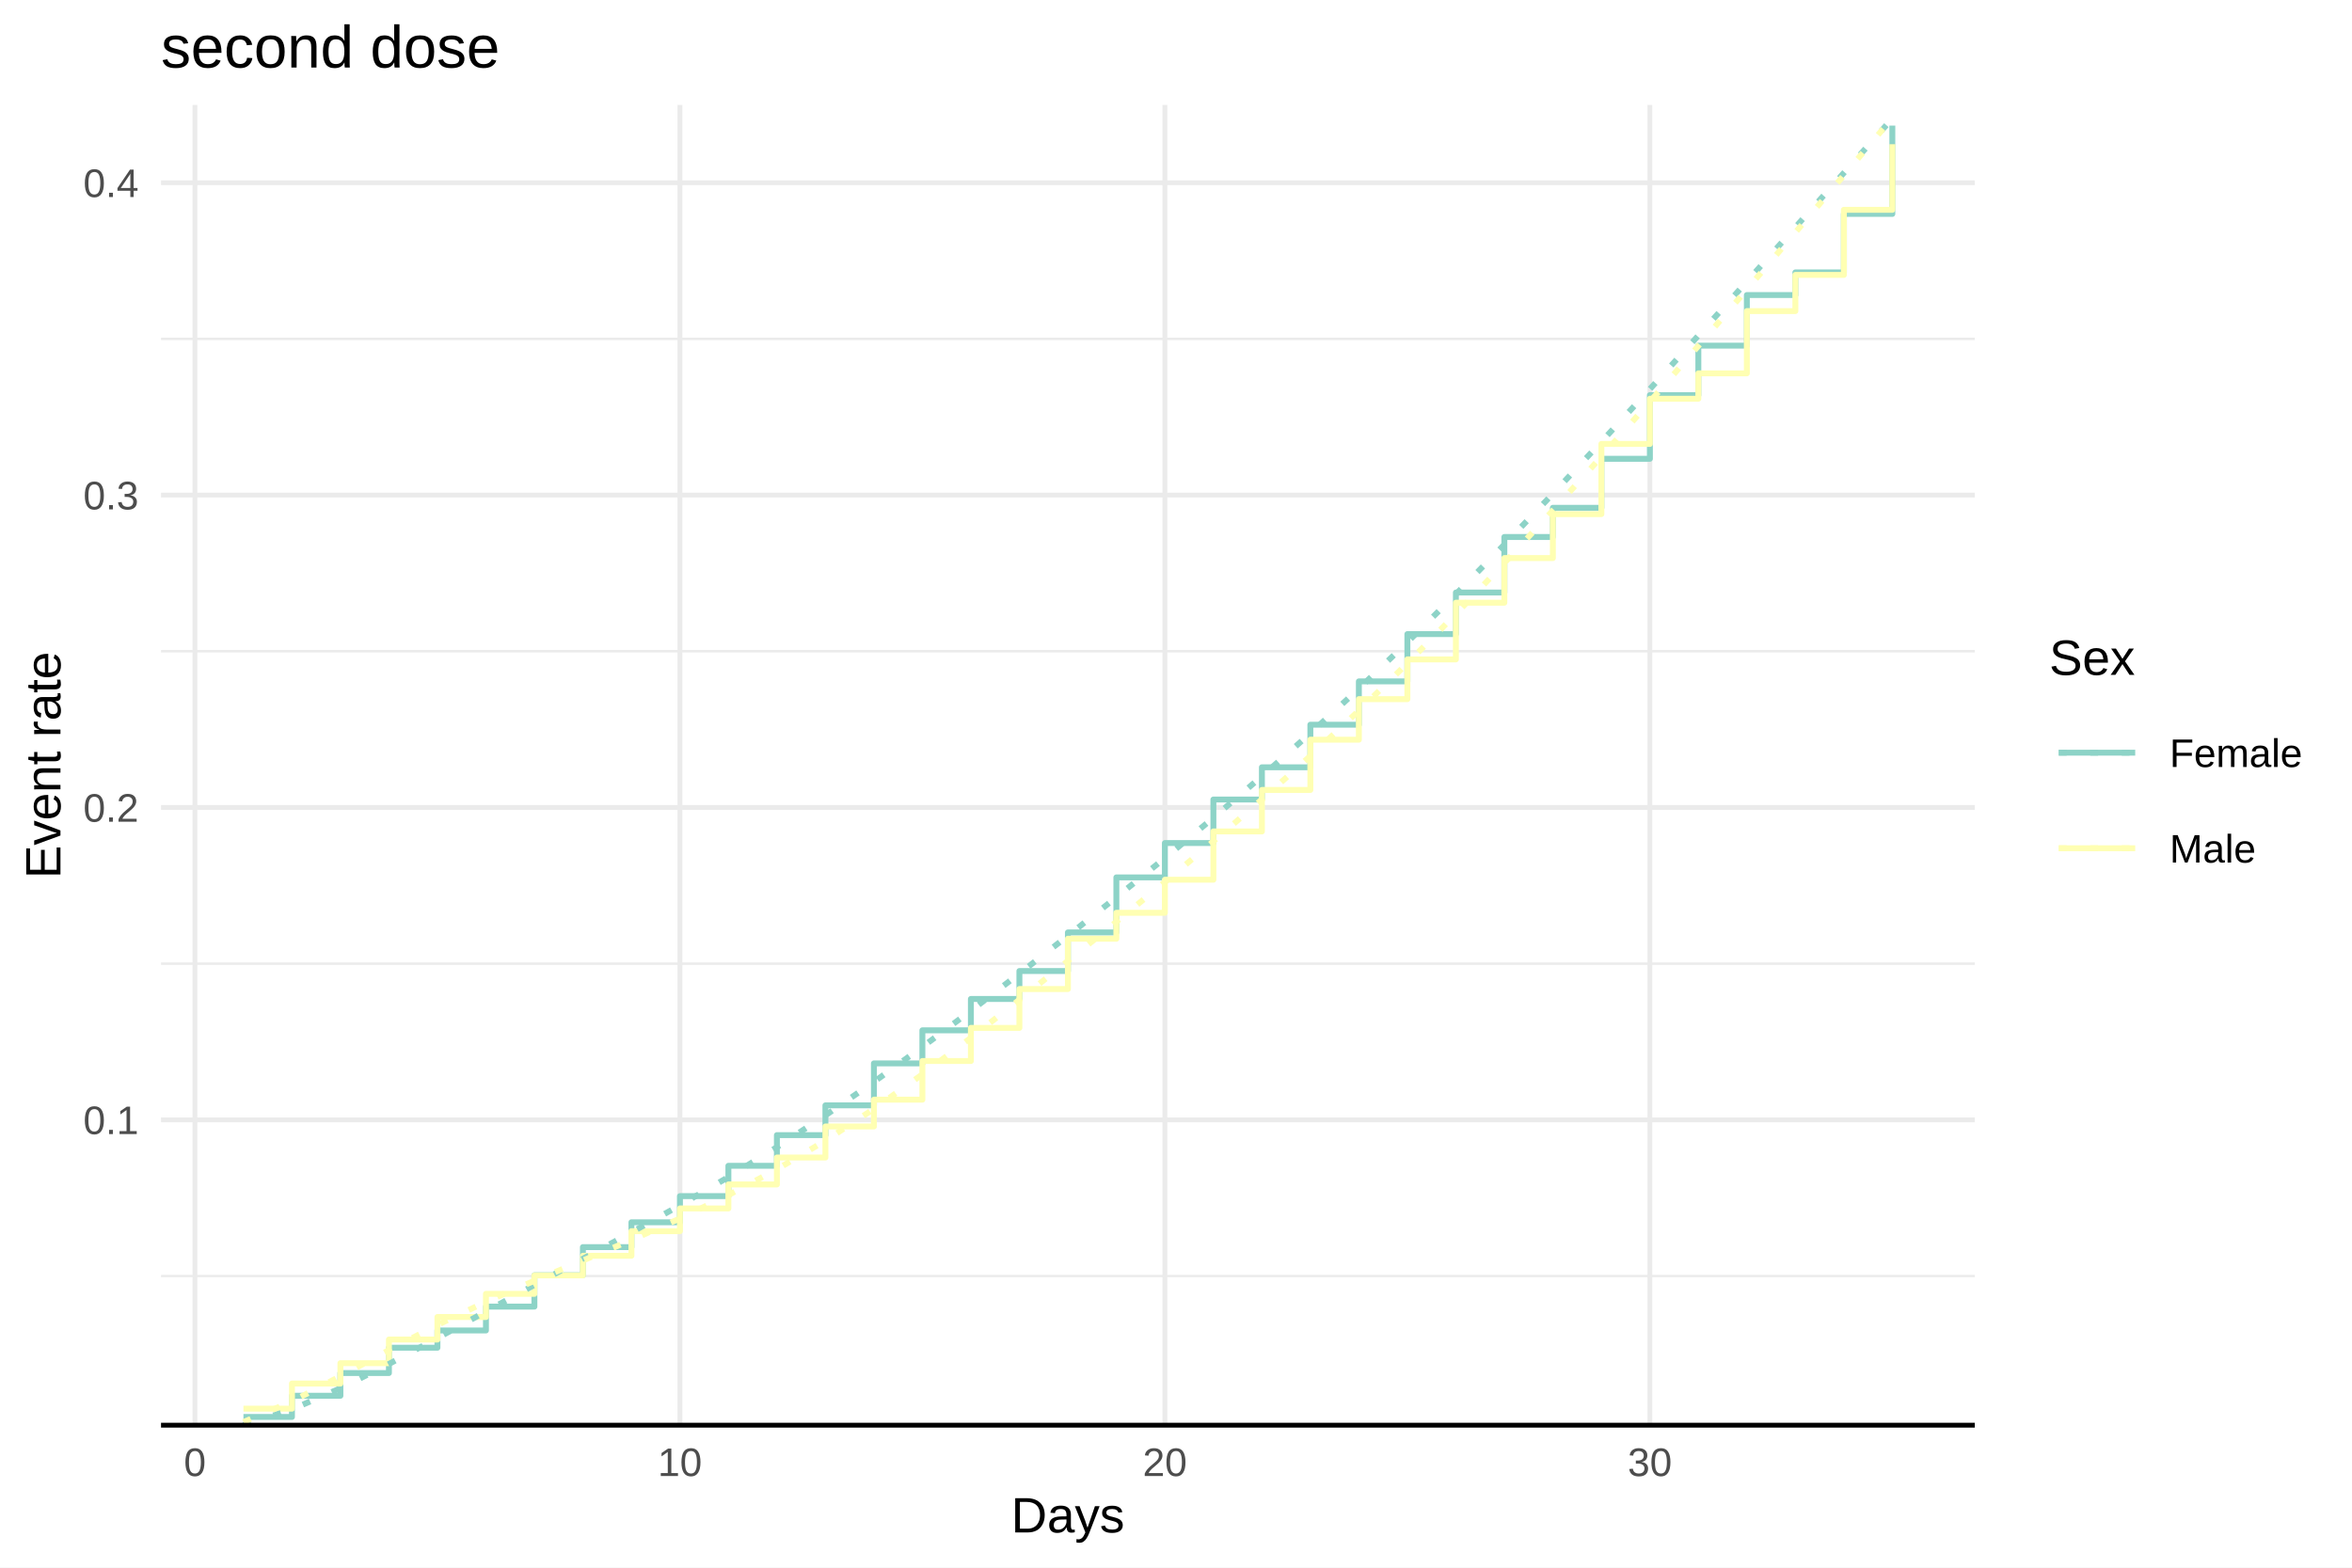
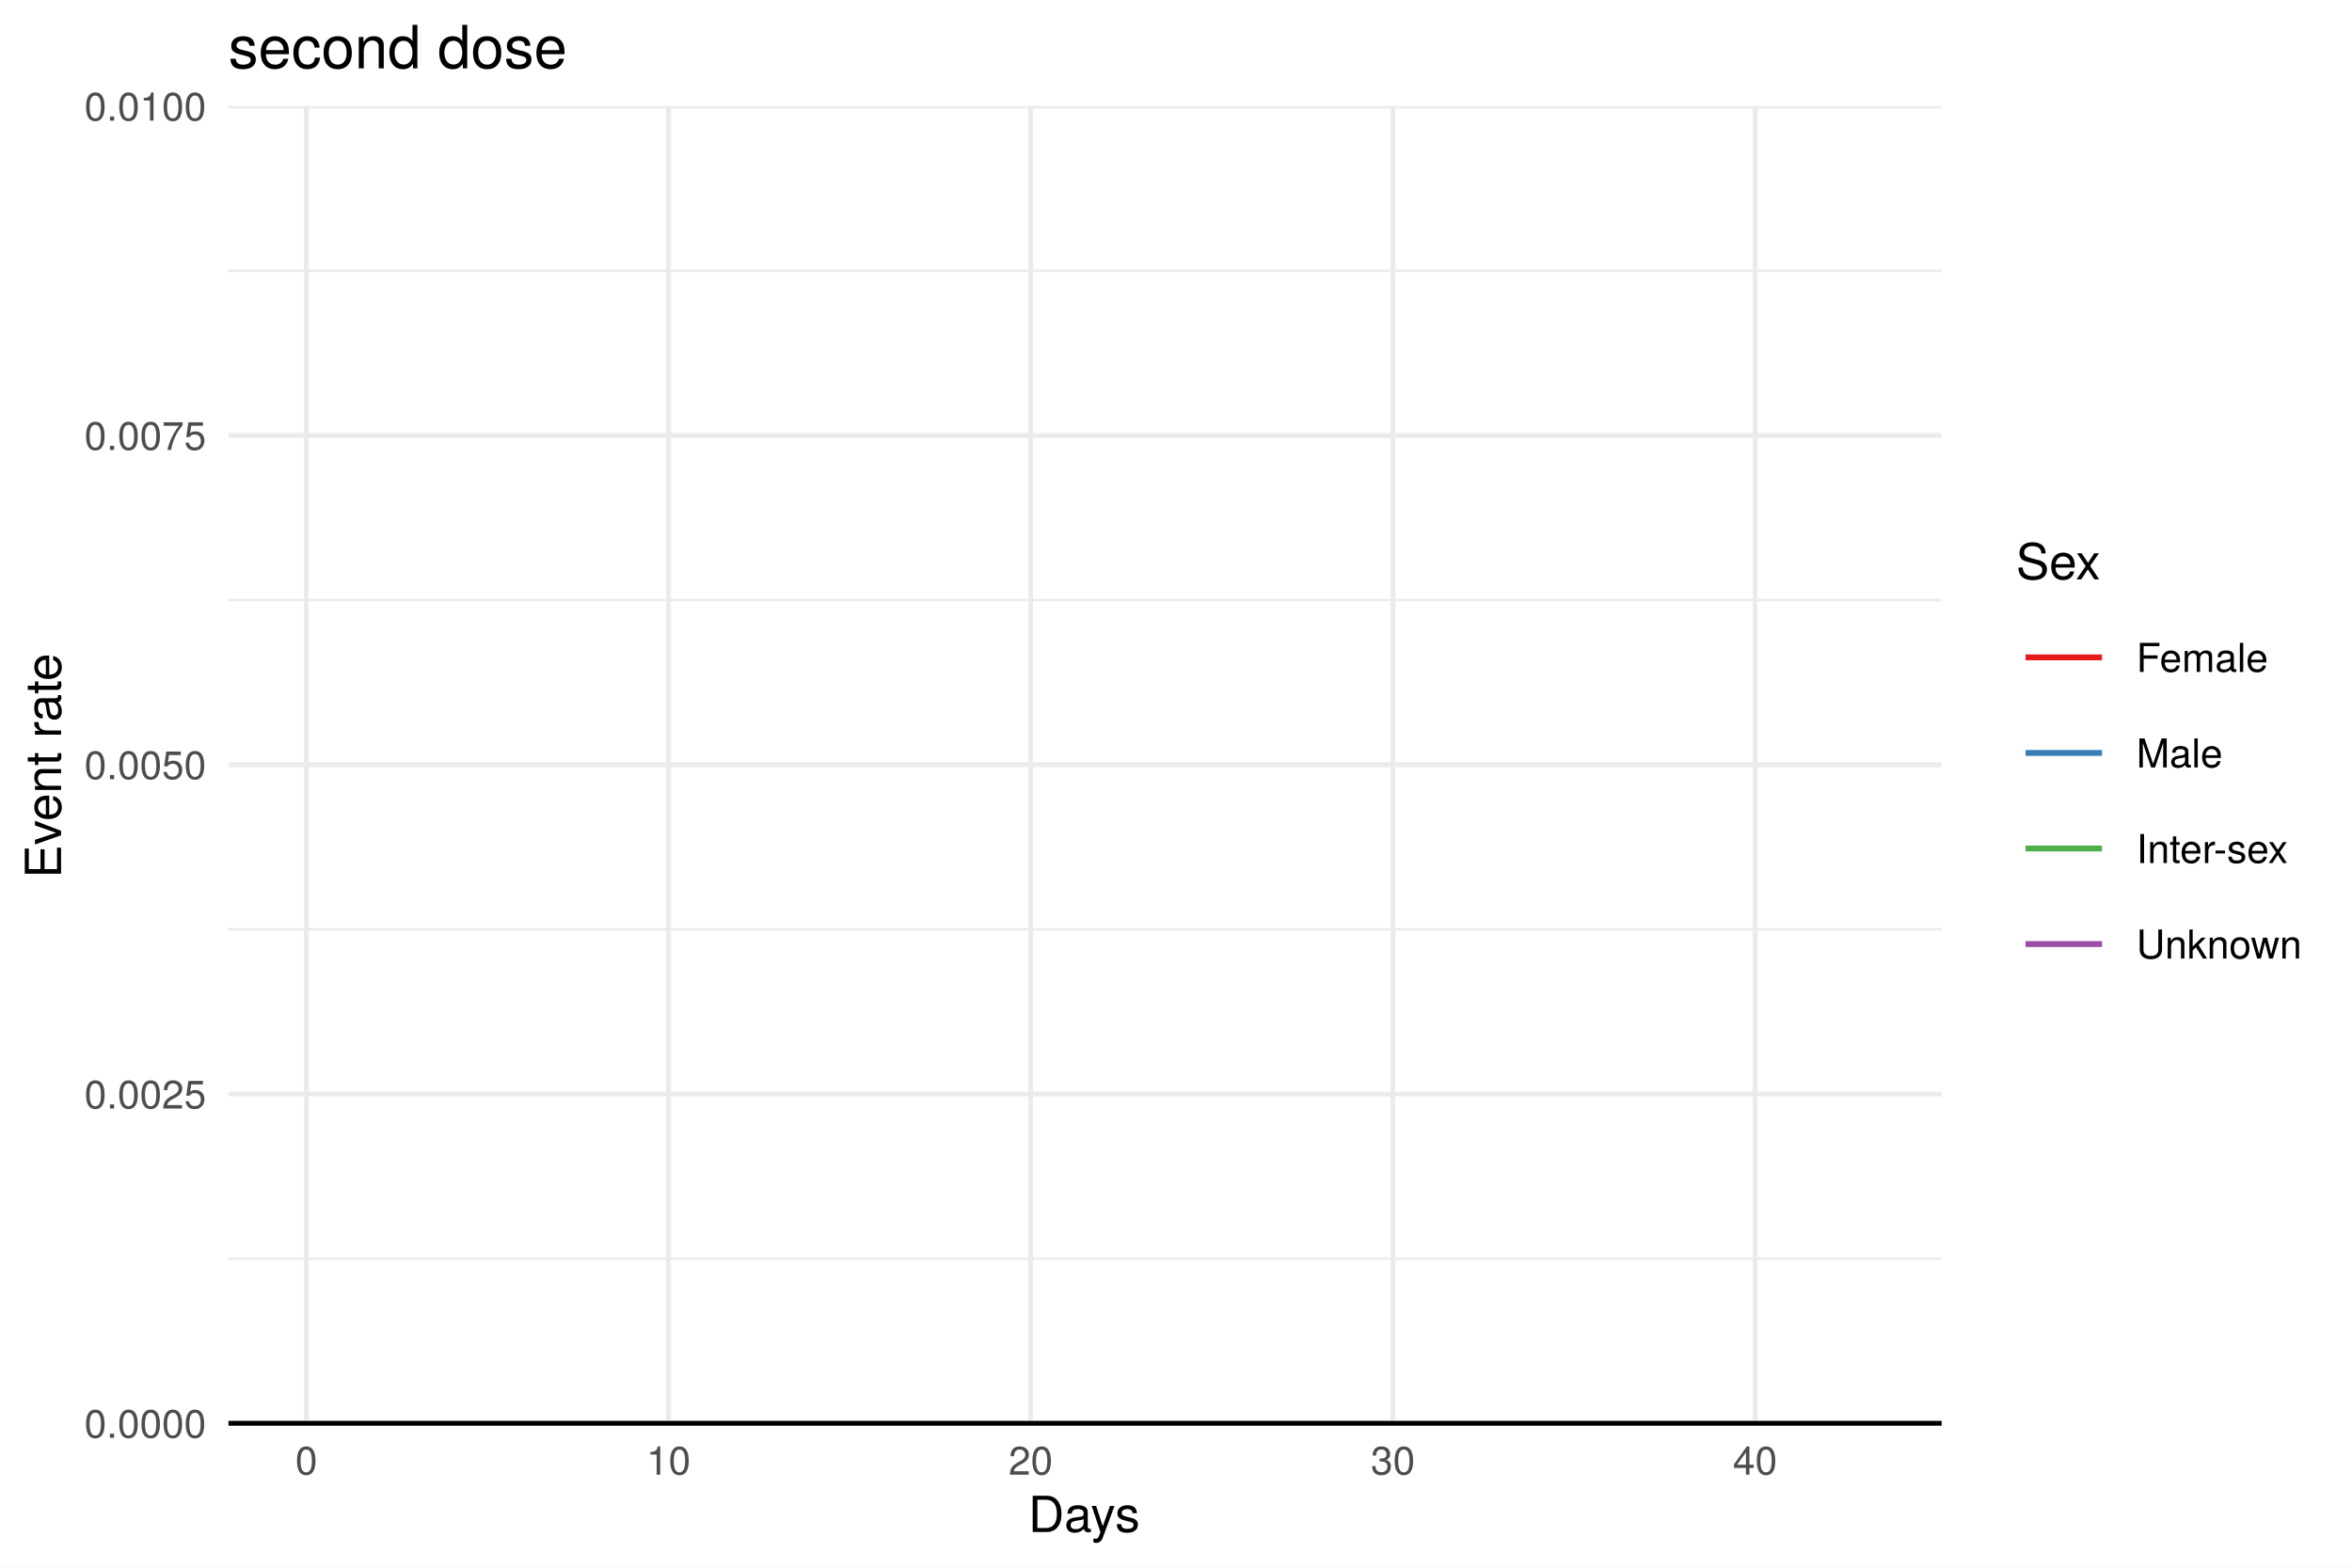
<svg xmlns="http://www.w3.org/2000/svg" viewBox="0 0 425.20 283.46">
  <defs>
    <style type="text/css">
    line, polyline, polygon, path, rect, circle {
      fill: none;
      stroke: #000000;
      stroke-linecap: round;
      stroke-linejoin: round;
      stroke-miterlimit: 10.00;
    }
  </style>
  </defs>
  <rect width="100%" height="100%" style="stroke: none; fill: #FFFFFF;" />
  <defs>
-     <clipPath id="cpMjkuMTF8MzU3LjAxfDI1Ny43MHwxOC45Nw==">
-       <rect x="29.11" y="18.97" width="327.90" height="238.73" />
+     <clipPath id="cpNDEuMzB8MzUxLjAxfDI1Ny4zNnwxOS4xOQ==">
+       <rect x="41.30" y="19.19" width="309.71" height="238.17" />
    </clipPath>
  </defs>
-   <polyline points="29.11,230.73 357.01,230.73 " style="stroke-width: 0.44; stroke: #EBEBEB; stroke-linecap: butt;" clip-path="url(#cpMjkuMTF8MzU3LjAxfDI1Ny43MHwxOC45Nw==)" />
-   <polyline points="29.11,174.25 357.01,174.25 " style="stroke-width: 0.44; stroke: #EBEBEB; stroke-linecap: butt;" clip-path="url(#cpMjkuMTF8MzU3LjAxfDI1Ny43MHwxOC45Nw==)" />
-   <polyline points="29.11,117.76 357.01,117.76 " style="stroke-width: 0.44; stroke: #EBEBEB; stroke-linecap: butt;" clip-path="url(#cpMjkuMTF8MzU3LjAxfDI1Ny43MHwxOC45Nw==)" />
-   <polyline points="29.11,61.28 357.01,61.28 " style="stroke-width: 0.44; stroke: #EBEBEB; stroke-linecap: butt;" clip-path="url(#cpMjkuMTF8MzU3LjAxfDI1Ny43MHwxOC45Nw==)" />
-   <polyline points="29.11,202.49 357.01,202.49 " style="stroke-width: 0.87; stroke: #EBEBEB; stroke-linecap: butt;" clip-path="url(#cpMjkuMTF8MzU3LjAxfDI1Ny43MHwxOC45Nw==)" />
-   <polyline points="29.11,146.00 357.01,146.00 " style="stroke-width: 0.87; stroke: #EBEBEB; stroke-linecap: butt;" clip-path="url(#cpMjkuMTF8MzU3LjAxfDI1Ny43MHwxOC45Nw==)" />
-   <polyline points="29.11,89.52 357.01,89.52 " style="stroke-width: 0.87; stroke: #EBEBEB; stroke-linecap: butt;" clip-path="url(#cpMjkuMTF8MzU3LjAxfDI1Ny43MHwxOC45Nw==)" />
-   <polyline points="29.11,33.04 357.01,33.04 " style="stroke-width: 0.87; stroke: #EBEBEB; stroke-linecap: butt;" clip-path="url(#cpMjkuMTF8MzU3LjAxfDI1Ny43MHwxOC45Nw==)" />
-   <polyline points="35.24,257.70 35.24,18.97 " style="stroke-width: 0.87; stroke: #EBEBEB; stroke-linecap: butt;" clip-path="url(#cpMjkuMTF8MzU3LjAxfDI1Ny43MHwxOC45Nw==)" />
-   <polyline points="122.92,257.70 122.92,18.97 " style="stroke-width: 0.87; stroke: #EBEBEB; stroke-linecap: butt;" clip-path="url(#cpMjkuMTF8MzU3LjAxfDI1Ny43MHwxOC45Nw==)" />
-   <polyline points="210.59,257.70 210.59,18.97 " style="stroke-width: 0.87; stroke: #EBEBEB; stroke-linecap: butt;" clip-path="url(#cpMjkuMTF8MzU3LjAxfDI1Ny43MHwxOC45Nw==)" />
-   <polyline points="298.27,257.70 298.27,18.97 " style="stroke-width: 0.87; stroke: #EBEBEB; stroke-linecap: butt;" clip-path="url(#cpMjkuMTF8MzU3LjAxfDI1Ny43MHwxOC45Nw==)" />
-   <polyline points="44.01,256.21 52.78,256.21 52.78,252.38 61.54,252.38 61.54,248.27 70.31,248.27 70.31,243.69 79.08,243.69 79.08,240.57 87.85,240.57 87.85,236.26 96.61,236.26 96.61,230.59 105.38,230.59 105.38,225.50 114.15,225.50 114.15,221.01 122.92,221.01 122.92,216.28 131.68,216.28 131.68,210.80 140.45,210.80 140.45,205.25 149.22,205.25 149.22,199.87 157.99,199.87 157.99,192.28 166.75,192.28 166.75,186.30 175.52,186.30 175.52,180.63 184.29,180.63 184.29,175.58 193.06,175.58 193.06,168.60 201.82,168.60 201.82,158.65 210.59,158.65 210.59,152.44 219.36,152.44 219.36,144.57 228.13,144.57 228.13,138.74 236.89,138.74 236.89,131.04 245.66,131.04 245.66,123.21 254.43,123.21 254.43,114.66 263.20,114.66 263.20,107.14 271.96,107.14 271.96,97.10 280.73,97.10 280.73,91.82 289.50,91.82 289.50,82.96 298.27,82.96 298.27,71.45 307.03,71.45 307.03,62.50 315.80,62.50 315.80,53.35 324.57,53.35 324.57,49.26 333.34,49.26 333.34,38.68 342.10,38.68 342.10,22.71 " style="stroke-width: 1.07; stroke: #8DD3C7; stroke-linecap: butt;" clip-path="url(#cpMjkuMTF8MzU3LjAxfDI1Ny43MHwxOC45Nw==)" />
-   <polyline points="44.01,254.71 52.78,254.71 52.78,250.17 61.54,250.17 61.54,246.49 70.31,246.49 70.31,242.21 79.08,242.21 79.08,238.14 87.85,238.14 87.85,233.95 96.61,233.95 96.61,230.62 105.38,230.62 105.38,227.07 114.15,227.07 114.15,222.62 122.92,222.62 122.92,218.51 131.68,218.51 131.68,214.17 140.45,214.17 140.45,209.30 149.22,209.30 149.22,203.69 157.99,203.69 157.99,198.84 166.75,198.84 166.75,191.85 175.52,191.85 175.52,185.86 184.29,185.86 184.29,178.84 193.06,178.84 193.06,169.74 201.82,169.74 201.82,165.05 210.59,165.05 210.59,159.07 219.36,159.07 219.36,150.34 228.13,150.34 228.13,142.84 236.89,142.84 236.89,133.75 245.66,133.75 245.66,126.42 254.43,126.42 254.43,119.23 263.20,119.23 263.20,108.98 271.96,108.98 271.96,100.91 280.73,100.91 280.73,92.96 289.50,92.96 289.50,80.27 298.27,80.27 298.27,72.10 307.03,72.10 307.03,67.51 315.80,67.51 315.80,56.25 324.57,56.25 324.57,49.71 333.34,49.71 333.34,37.94 342.10,37.94 342.10,26.08 " style="stroke-width: 1.07; stroke: #FFFFB3; stroke-linecap: butt;" clip-path="url(#cpMjkuMTF8MzU3LjAxfDI1Ny43MHwxOC45Nw==)" />
-   <polyline points="44.01,257.70 52.78,254.84 61.54,251.02 70.31,246.63 79.08,241.94 87.85,237.14 96.61,232.34 105.38,227.60 114.15,222.84 122.92,217.94 131.68,212.83 140.45,207.43 149.22,201.68 157.99,195.62 166.75,189.30 175.52,182.76 184.29,176.04 193.06,169.20 201.82,162.24 210.59,155.15 219.36,147.87 228.13,140.36 236.89,132.59 245.66,124.52 254.43,116.12 263.20,107.43 271.96,98.47 280.73,89.28 289.50,79.89 298.27,70.35 307.03,60.68 315.80,50.92 324.57,41.10 333.34,31.26 342.10,21.42 " style="stroke-width: 1.07; stroke: #8DD3C7; stroke-dasharray: 1.42,4.27; stroke-linecap: butt;" clip-path="url(#cpMjkuMTF8MzU3LjAxfDI1Ny43MHwxOC45Nw==)" />
-   <polyline points="44.01,257.13 52.78,253.40 61.54,248.84 70.31,244.12 79.08,239.58 87.85,235.39 96.61,231.58 105.38,227.92 114.15,224.22 122.92,220.32 131.68,216.09 140.45,211.43 149.22,206.25 157.99,200.50 166.75,194.26 175.52,187.65 184.29,180.77 193.06,173.75 201.82,166.67 210.59,159.48 219.36,152.12 228.13,144.55 236.89,136.69 245.66,128.49 254.43,119.93 263.20,111.02 271.96,101.80 280.73,92.30 289.50,82.57 298.27,72.64 307.03,62.55 315.80,52.33 324.57,42.03 333.34,31.69 342.10,21.33 " style="stroke-width: 1.07; stroke: #FFFFB3; stroke-dasharray: 1.42,4.27; stroke-linecap: butt;" clip-path="url(#cpMjkuMTF8MzU3LjAxfDI1Ny43MHwxOC45Nw==)" />
+   <polyline points="41.30,227.59 351.01,227.59 " style="stroke-width: 0.44; stroke: #EBEBEB; stroke-linecap: butt;" clip-path="url(#cpNDEuMzB8MzUxLjAxfDI1Ny4zNnwxOS4xOQ==)" />
+   <polyline points="41.30,168.05 351.01,168.05 " style="stroke-width: 0.44; stroke: #EBEBEB; stroke-linecap: butt;" clip-path="url(#cpNDEuMzB8MzUxLjAxfDI1Ny4zNnwxOS4xOQ==)" />
+   <polyline points="41.30,108.51 351.01,108.51 " style="stroke-width: 0.44; stroke: #EBEBEB; stroke-linecap: butt;" clip-path="url(#cpNDEuMzB8MzUxLjAxfDI1Ny4zNnwxOS4xOQ==)" />
+   <polyline points="41.30,48.97 351.01,48.97 " style="stroke-width: 0.44; stroke: #EBEBEB; stroke-linecap: butt;" clip-path="url(#cpNDEuMzB8MzUxLjAxfDI1Ny4zNnwxOS4xOQ==)" />
+   <polyline points="41.30,257.36 351.01,257.36 " style="stroke-width: 0.87; stroke: #EBEBEB; stroke-linecap: butt;" clip-path="url(#cpNDEuMzB8MzUxLjAxfDI1Ny4zNnwxOS4xOQ==)" />
+   <polyline points="41.30,197.82 351.01,197.82 " style="stroke-width: 0.87; stroke: #EBEBEB; stroke-linecap: butt;" clip-path="url(#cpNDEuMzB8MzUxLjAxfDI1Ny4zNnwxOS4xOQ==)" />
+   <polyline points="41.30,138.28 351.01,138.28 " style="stroke-width: 0.87; stroke: #EBEBEB; stroke-linecap: butt;" clip-path="url(#cpNDEuMzB8MzUxLjAxfDI1Ny4zNnwxOS4xOQ==)" />
+   <polyline points="41.30,78.74 351.01,78.74 " style="stroke-width: 0.87; stroke: #EBEBEB; stroke-linecap: butt;" clip-path="url(#cpNDEuMzB8MzUxLjAxfDI1Ny4zNnwxOS4xOQ==)" />
+   <polyline points="41.30,19.19 351.01,19.19 " style="stroke-width: 0.87; stroke: #EBEBEB; stroke-linecap: butt;" clip-path="url(#cpNDEuMzB8MzUxLjAxfDI1Ny4zNnwxOS4xOQ==)" />
+   <polyline points="55.38,257.36 55.38,19.19 " style="stroke-width: 0.87; stroke: #EBEBEB; stroke-linecap: butt;" clip-path="url(#cpNDEuMzB8MzUxLjAxfDI1Ny4zNnwxOS4xOQ==)" />
+   <polyline points="120.86,257.36 120.86,19.19 " style="stroke-width: 0.87; stroke: #EBEBEB; stroke-linecap: butt;" clip-path="url(#cpNDEuMzB8MzUxLjAxfDI1Ny4zNnwxOS4xOQ==)" />
+   <polyline points="186.33,257.36 186.33,19.19 " style="stroke-width: 0.87; stroke: #EBEBEB; stroke-linecap: butt;" clip-path="url(#cpNDEuMzB8MzUxLjAxfDI1Ny4zNnwxOS4xOQ==)" />
+   <polyline points="251.81,257.36 251.81,19.19 " style="stroke-width: 0.87; stroke: #EBEBEB; stroke-linecap: butt;" clip-path="url(#cpNDEuMzB8MzUxLjAxfDI1Ny4zNnwxOS4xOQ==)" />
+   <polyline points="317.29,257.36 317.29,19.19 " style="stroke-width: 0.87; stroke: #EBEBEB; stroke-linecap: butt;" clip-path="url(#cpNDEuMzB8MzUxLjAxfDI1Ny4zNnwxOS4xOQ==)" />
  <defs>
    <clipPath id="cpMC4wMHw0MjUuMjB8MjgzLjQ2fDAuMDA=">
      <rect x="0.00" y="0.00" width="425.20" height="283.46" />
    </clipPath>
  </defs>
  <g clip-path="url(#cpMC4wMHw0MjUuMjB8MjgzLjQ2fDAuMDA=)">
-     <text x="15.06" y="205.06" style="font-size: 7.20px; fill: #4D4D4D; font-family: Arial;" textLength="10.01px" lengthAdjust="spacingAndGlyphs">0.1</text>
+     <text x="15.25" y="259.99" style="font-size: 7.20px; fill: #4D4D4D; font-family: TeX Gyre Heros;" textLength="22.02px" lengthAdjust="spacingAndGlyphs">0.0000</text>
  </g>
  <g clip-path="url(#cpMC4wMHw0MjUuMjB8MjgzLjQ2fDAuMDA=)">
-     <text x="15.06" y="148.58" style="font-size: 7.20px; fill: #4D4D4D; font-family: Arial;" textLength="10.01px" lengthAdjust="spacingAndGlyphs">0.2</text>
+     <text x="15.25" y="200.45" style="font-size: 7.20px; fill: #4D4D4D; font-family: TeX Gyre Heros;" textLength="22.02px" lengthAdjust="spacingAndGlyphs">0.0025</text>
  </g>
  <g clip-path="url(#cpMC4wMHw0MjUuMjB8MjgzLjQ2fDAuMDA=)">
-     <text x="15.06" y="92.10" style="font-size: 7.20px; fill: #4D4D4D; font-family: Arial;" textLength="10.01px" lengthAdjust="spacingAndGlyphs">0.3</text>
+     <text x="15.25" y="140.90" style="font-size: 7.20px; fill: #4D4D4D; font-family: TeX Gyre Heros;" textLength="22.02px" lengthAdjust="spacingAndGlyphs">0.0050</text>
  </g>
  <g clip-path="url(#cpMC4wMHw0MjUuMjB8MjgzLjQ2fDAuMDA=)">
-     <text x="15.06" y="35.62" style="font-size: 7.20px; fill: #4D4D4D; font-family: Arial;" textLength="10.01px" lengthAdjust="spacingAndGlyphs">0.4</text>
-   </g>
-   <polyline points="29.11,257.70 357.01,257.70 " style="stroke-width: 0.87; stroke-linecap: butt;" clip-path="url(#cpMC4wMHw0MjUuMjB8MjgzLjQ2fDAuMDA=)" />
-   <g clip-path="url(#cpMC4wMHw0MjUuMjB8MjgzLjQ2fDAuMDA=)">
-     <text x="33.24" y="266.89" style="font-size: 7.20px; fill: #4D4D4D; font-family: Arial;" textLength="4.00px" lengthAdjust="spacingAndGlyphs">0</text>
+     <text x="15.25" y="81.36" style="font-size: 7.20px; fill: #4D4D4D; font-family: TeX Gyre Heros;" textLength="22.02px" lengthAdjust="spacingAndGlyphs">0.0075</text>
  </g>
  <g clip-path="url(#cpMC4wMHw0MjUuMjB8MjgzLjQ2fDAuMDA=)">
-     <text x="118.91" y="266.89" style="font-size: 7.20px; fill: #4D4D4D; font-family: Arial;" textLength="8.01px" lengthAdjust="spacingAndGlyphs">10</text>
+     <text x="15.25" y="21.82" style="font-size: 7.20px; fill: #4D4D4D; font-family: TeX Gyre Heros;" textLength="22.02px" lengthAdjust="spacingAndGlyphs">0.0100</text>
+   </g>
+   <polyline points="41.30,257.36 351.01,257.36 " style="stroke-width: 0.87; stroke-linecap: butt;" clip-path="url(#cpMC4wMHw0MjUuMjB8MjgzLjQ2fDAuMDA=)" />
+   <g clip-path="url(#cpMC4wMHw0MjUuMjB8MjgzLjQ2fDAuMDA=)">
+     <text x="53.38" y="266.65" style="font-size: 7.20px; fill: #4D4D4D; font-family: TeX Gyre Heros;" textLength="4.00px" lengthAdjust="spacingAndGlyphs">0</text>
  </g>
  <g clip-path="url(#cpMC4wMHw0MjUuMjB8MjgzLjQ2fDAuMDA=)">
-     <text x="206.59" y="266.89" style="font-size: 7.20px; fill: #4D4D4D; font-family: Arial;" textLength="8.01px" lengthAdjust="spacingAndGlyphs">20</text>
+     <text x="116.85" y="266.65" style="font-size: 7.20px; fill: #4D4D4D; font-family: TeX Gyre Heros;" textLength="8.01px" lengthAdjust="spacingAndGlyphs">10</text>
  </g>
  <g clip-path="url(#cpMC4wMHw0MjUuMjB8MjgzLjQ2fDAuMDA=)">
-     <text x="294.26" y="266.89" style="font-size: 7.20px; fill: #4D4D4D; font-family: Arial;" textLength="8.01px" lengthAdjust="spacingAndGlyphs">30</text>
+     <text x="182.33" y="266.65" style="font-size: 7.20px; fill: #4D4D4D; font-family: TeX Gyre Heros;" textLength="8.01px" lengthAdjust="spacingAndGlyphs">20</text>
  </g>
  <g clip-path="url(#cpMC4wMHw0MjUuMjB8MjgzLjQ2fDAuMDA=)">
-     <text x="182.80" y="277.09" style="font-size: 9.00px; font-family: Arial;" textLength="20.50px" lengthAdjust="spacingAndGlyphs">Days</text>
+     <text x="247.81" y="266.65" style="font-size: 7.20px; fill: #4D4D4D; font-family: TeX Gyre Heros;" textLength="8.01px" lengthAdjust="spacingAndGlyphs">30</text>
  </g>
  <g clip-path="url(#cpMC4wMHw0MjUuMjB8MjgzLjQ2fDAuMDA=)">
-     <text transform="translate(10.93,158.85) rotate(-90)" style="font-size: 9.00px; font-family: Arial;" textLength="41.02px" lengthAdjust="spacingAndGlyphs">Event rate</text>
+     <text x="313.28" y="266.65" style="font-size: 7.20px; fill: #4D4D4D; font-family: TeX Gyre Heros;" textLength="8.01px" lengthAdjust="spacingAndGlyphs">40</text>
  </g>
  <g clip-path="url(#cpMC4wMHw0MjUuMjB8MjgzLjQ2fDAuMDA=)">
-     <text x="370.46" y="122.03" style="font-size: 9.00px; font-family: Arial;" textLength="15.51px" lengthAdjust="spacingAndGlyphs">Sex</text>
-   </g>
-   <line x1="372.19" y1="136.10" x2="386.01" y2="136.10" style="stroke-width: 1.07; stroke: #8DD3C7; stroke-linecap: butt;" clip-path="url(#cpMC4wMHw0MjUuMjB8MjgzLjQ2fDAuMDA=)" />
-   <line x1="372.19" y1="136.10" x2="386.01" y2="136.10" style="stroke-width: 1.07; stroke: #8DD3C7; stroke-dasharray: 1.42,4.27; stroke-linecap: butt;" clip-path="url(#cpMC4wMHw0MjUuMjB8MjgzLjQ2fDAuMDA=)" />
-   <line x1="372.19" y1="153.38" x2="386.01" y2="153.38" style="stroke-width: 1.07; stroke: #FFFFB3; stroke-linecap: butt;" clip-path="url(#cpMC4wMHw0MjUuMjB8MjgzLjQ2fDAuMDA=)" />
-   <line x1="372.19" y1="153.38" x2="386.01" y2="153.38" style="stroke-width: 1.07; stroke: #FFFFB3; stroke-dasharray: 1.42,4.27; stroke-linecap: butt;" clip-path="url(#cpMC4wMHw0MjUuMjB8MjgzLjQ2fDAuMDA=)" />
-   <g clip-path="url(#cpMC4wMHw0MjUuMjB8MjgzLjQ2fDAuMDA=)">
-     <text x="392.22" y="138.68" style="font-size: 7.20px; font-family: Arial;" textLength="24.01px" lengthAdjust="spacingAndGlyphs">Female</text>
+     <text x="185.90" y="277.02" style="font-size: 9.00px; font-family: TeX Gyre Heros;" textLength="20.50px" lengthAdjust="spacingAndGlyphs">Days</text>
  </g>
  <g clip-path="url(#cpMC4wMHw0MjUuMjB8MjgzLjQ2fDAuMDA=)">
-     <text x="392.22" y="155.96" style="font-size: 7.20px; font-family: Arial;" textLength="15.61px" lengthAdjust="spacingAndGlyphs">Male</text>
+     <text transform="translate(11.04,158.79) rotate(-90)" style="font-size: 9.00px; font-family: TeX Gyre Heros;" textLength="41.02px" lengthAdjust="spacingAndGlyphs">Event rate</text>
  </g>
  <g clip-path="url(#cpMC4wMHw0MjUuMjB8MjgzLjQ2fDAuMDA=)">
-     <text x="29.11" y="12.21" style="font-size: 10.80px; font-family: Arial;" textLength="61.25px" lengthAdjust="spacingAndGlyphs">second dose</text>
+     <text x="364.46" y="104.76" style="font-size: 9.00px; font-family: TeX Gyre Heros;" textLength="15.51px" lengthAdjust="spacingAndGlyphs">Sex</text>
+   </g>
+   <line x1="366.19" y1="118.86" x2="380.01" y2="118.86" style="stroke-width: 1.07; stroke: #E41A1C; stroke-linecap: butt;" clip-path="url(#cpMC4wMHw0MjUuMjB8MjgzLjQ2fDAuMDA=)" />
+   <line x1="366.19" y1="136.14" x2="380.01" y2="136.14" style="stroke-width: 1.07; stroke: #377EB8; stroke-linecap: butt;" clip-path="url(#cpMC4wMHw0MjUuMjB8MjgzLjQ2fDAuMDA=)" />
+   <line x1="366.19" y1="153.42" x2="380.01" y2="153.42" style="stroke-width: 1.07; stroke: #4DAF4A; stroke-linecap: butt;" clip-path="url(#cpMC4wMHw0MjUuMjB8MjgzLjQ2fDAuMDA=)" />
+   <line x1="366.19" y1="170.70" x2="380.01" y2="170.70" style="stroke-width: 1.07; stroke: #984EA3; stroke-linecap: butt;" clip-path="url(#cpMC4wMHw0MjUuMjB8MjgzLjQ2fDAuMDA=)" />
+   <g clip-path="url(#cpMC4wMHw0MjUuMjB8MjgzLjQ2fDAuMDA=)">
+     <text x="386.22" y="121.49" style="font-size: 7.20px; font-family: TeX Gyre Heros;" textLength="24.00px" lengthAdjust="spacingAndGlyphs">Female</text>
+   </g>
+   <g clip-path="url(#cpMC4wMHw0MjUuMjB8MjgzLjQ2fDAuMDA=)">
+     <text x="386.22" y="138.77" style="font-size: 7.20px; font-family: TeX Gyre Heros;" textLength="15.60px" lengthAdjust="spacingAndGlyphs">Male</text>
+   </g>
+   <g clip-path="url(#cpMC4wMHw0MjUuMjB8MjgzLjQ2fDAuMDA=)">
+     <text x="386.22" y="156.05" style="font-size: 7.20px; font-family: TeX Gyre Heros;" textLength="28.01px" lengthAdjust="spacingAndGlyphs">Inter-sex</text>
+   </g>
+   <g clip-path="url(#cpMC4wMHw0MjUuMjB8MjgzLjQ2fDAuMDA=)">
+     <text x="386.22" y="173.33" style="font-size: 7.20px; font-family: TeX Gyre Heros;" textLength="30.01px" lengthAdjust="spacingAndGlyphs">Unknown</text>
+   </g>
+   <g clip-path="url(#cpMC4wMHw0MjUuMjB8MjgzLjQ2fDAuMDA=)">
+     <text x="41.30" y="12.36" style="font-size: 10.80px; font-family: TeX Gyre Heros;" textLength="61.24px" lengthAdjust="spacingAndGlyphs">second dose</text>
  </g>
</svg>
